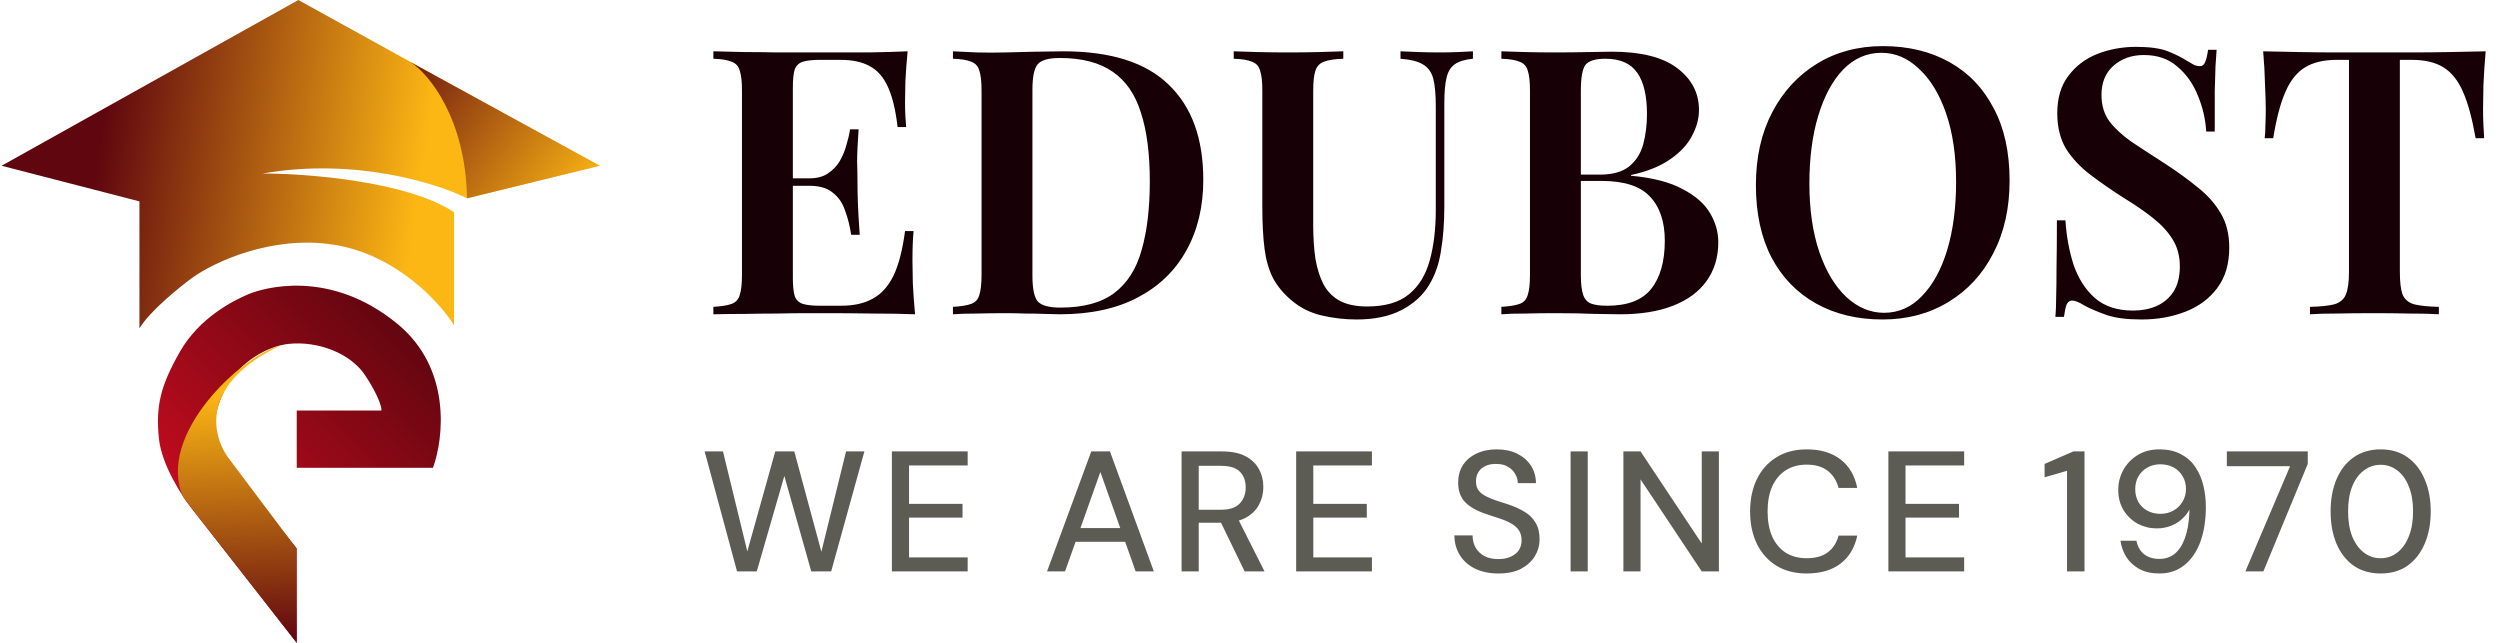
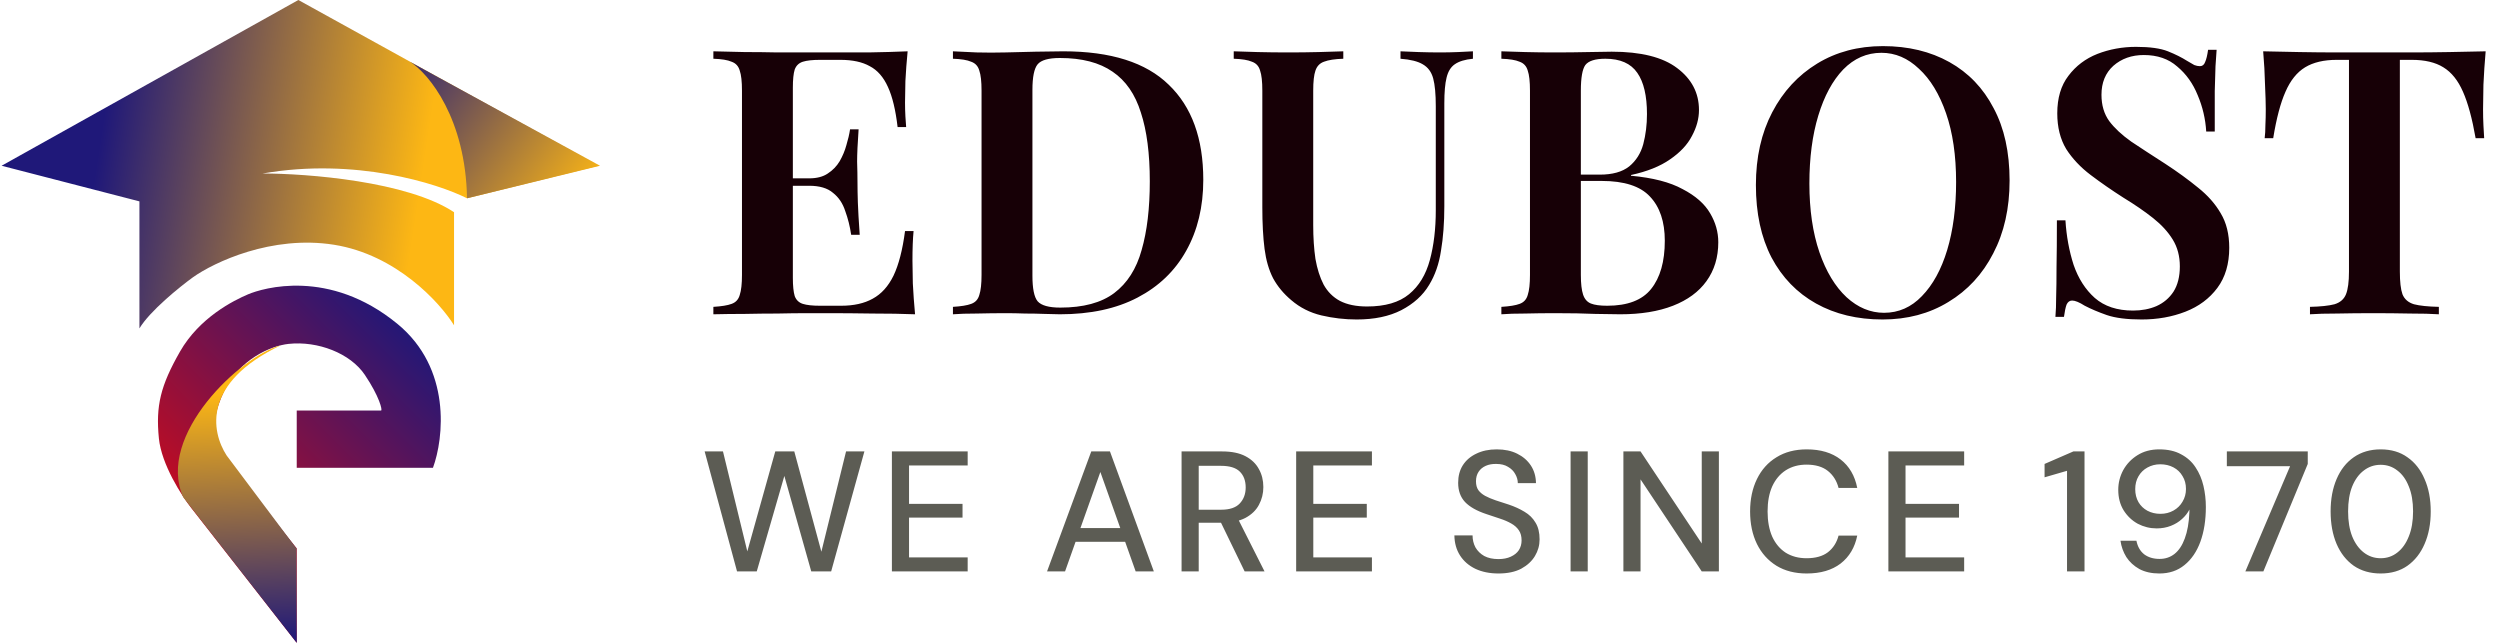
<svg xmlns="http://www.w3.org/2000/svg" width="175" height="45" viewBox="0 0 175 45" fill="none">
  <path d="M63.534 3.592C63.465 4.303 63.413 4.996 63.378 5.672C63.361 6.331 63.352 6.834 63.352 7.18C63.352 7.51 63.361 7.83 63.378 8.142C63.395 8.437 63.413 8.688 63.43 8.896H62.832C62.693 7.7 62.468 6.764 62.156 6.088C61.844 5.395 61.419 4.91 60.882 4.632C60.362 4.338 59.677 4.19 58.828 4.19H57.398C56.878 4.19 56.479 4.234 56.202 4.32C55.925 4.407 55.734 4.589 55.63 4.866C55.543 5.144 55.5 5.568 55.5 6.14V19.452C55.5 20.007 55.543 20.431 55.63 20.726C55.734 21.003 55.925 21.186 56.202 21.272C56.479 21.359 56.878 21.402 57.398 21.402H58.88C59.764 21.402 60.501 21.238 61.09 20.908C61.697 20.579 62.182 20.041 62.546 19.296C62.91 18.534 63.179 17.494 63.352 16.176H63.95C63.898 16.713 63.872 17.407 63.872 18.256C63.872 18.62 63.881 19.149 63.898 19.842C63.933 20.535 63.985 21.255 64.054 22C63.17 21.965 62.173 21.948 61.064 21.948C59.955 21.931 58.967 21.922 58.1 21.922C57.701 21.922 57.173 21.922 56.514 21.922C55.873 21.922 55.171 21.931 54.408 21.948C53.663 21.948 52.9 21.957 52.12 21.974C51.357 21.974 50.629 21.983 49.936 22V21.48C50.508 21.445 50.933 21.376 51.21 21.272C51.505 21.168 51.695 20.96 51.782 20.648C51.886 20.336 51.938 19.868 51.938 19.244V6.348C51.938 5.707 51.886 5.239 51.782 4.944C51.695 4.632 51.505 4.424 51.21 4.32C50.933 4.199 50.508 4.13 49.936 4.112V3.592C50.629 3.61 51.357 3.627 52.12 3.644C52.9 3.644 53.663 3.653 54.408 3.67C55.171 3.67 55.873 3.67 56.514 3.67C57.173 3.67 57.701 3.67 58.1 3.67C58.897 3.67 59.799 3.67 60.804 3.67C61.827 3.653 62.737 3.627 63.534 3.592ZM59.348 12.484C59.348 12.484 59.348 12.571 59.348 12.744C59.348 12.918 59.348 13.004 59.348 13.004H54.72C54.72 13.004 54.72 12.918 54.72 12.744C54.72 12.571 54.72 12.484 54.72 12.484H59.348ZM60.102 9.052C60.033 10.04 59.998 10.794 59.998 11.314C60.015 11.834 60.024 12.311 60.024 12.744C60.024 13.178 60.033 13.654 60.05 14.174C60.067 14.694 60.111 15.448 60.18 16.436H59.582C59.495 15.847 59.357 15.292 59.166 14.772C58.993 14.235 58.707 13.81 58.308 13.498C57.927 13.169 57.372 13.004 56.644 13.004V12.484C57.181 12.484 57.615 12.371 57.944 12.146C58.291 11.921 58.568 11.635 58.776 11.288C58.984 10.924 59.14 10.552 59.244 10.17C59.365 9.772 59.452 9.399 59.504 9.052H60.102ZM74.428 3.592C77.756 3.592 80.217 4.372 81.812 5.932C83.424 7.475 84.23 9.694 84.23 12.588C84.23 14.477 83.831 16.133 83.034 17.554C82.254 18.958 81.119 20.05 79.628 20.83C78.137 21.61 76.326 22 74.194 22C73.934 22 73.579 21.991 73.128 21.974C72.695 21.957 72.235 21.948 71.75 21.948C71.282 21.931 70.849 21.922 70.45 21.922C69.739 21.922 69.046 21.931 68.37 21.948C67.694 21.948 67.139 21.965 66.706 22V21.48C67.278 21.445 67.703 21.376 67.98 21.272C68.275 21.168 68.465 20.96 68.552 20.648C68.656 20.336 68.708 19.868 68.708 19.244V6.348C68.708 5.707 68.656 5.239 68.552 4.944C68.465 4.632 68.275 4.424 67.98 4.32C67.703 4.199 67.278 4.13 66.706 4.112V3.592C67.139 3.61 67.694 3.636 68.37 3.67C69.046 3.688 69.722 3.688 70.398 3.67C71.022 3.653 71.724 3.636 72.504 3.618C73.284 3.601 73.925 3.592 74.428 3.592ZM74.194 4.06C73.397 4.06 72.877 4.208 72.634 4.502C72.391 4.797 72.27 5.395 72.27 6.296V19.296C72.27 20.198 72.391 20.796 72.634 21.09C72.894 21.385 73.423 21.532 74.22 21.532C75.832 21.532 77.089 21.194 77.99 20.518C78.909 19.825 79.55 18.82 79.914 17.502C80.295 16.185 80.486 14.582 80.486 12.692C80.486 10.751 80.278 9.148 79.862 7.882C79.463 6.6 78.805 5.646 77.886 5.022C76.967 4.381 75.737 4.06 74.194 4.06ZM103.105 3.592V4.112C102.551 4.164 102.126 4.294 101.831 4.502C101.554 4.693 101.363 5.005 101.259 5.438C101.155 5.854 101.103 6.452 101.103 7.232V14.434C101.103 15.595 101.025 16.636 100.869 17.554C100.731 18.473 100.453 19.27 100.037 19.946C99.604 20.674 98.954 21.264 98.087 21.714C97.238 22.148 96.198 22.364 94.967 22.364C94.135 22.364 93.312 22.269 92.497 22.078C91.7 21.887 90.998 21.532 90.391 21.012C89.854 20.561 89.429 20.05 89.117 19.478C88.823 18.906 88.623 18.221 88.519 17.424C88.415 16.61 88.363 15.639 88.363 14.512V6.348C88.363 5.707 88.311 5.239 88.207 4.944C88.121 4.632 87.93 4.424 87.635 4.32C87.358 4.199 86.933 4.13 86.361 4.112V3.592C86.795 3.61 87.349 3.627 88.025 3.644C88.701 3.662 89.429 3.67 90.209 3.67C90.92 3.67 91.622 3.662 92.315 3.644C93.009 3.627 93.581 3.61 94.031 3.592V4.112C93.442 4.13 92.991 4.199 92.679 4.32C92.385 4.424 92.185 4.632 92.081 4.944C91.977 5.239 91.925 5.707 91.925 6.348V15.76C91.925 16.627 91.977 17.416 92.081 18.126C92.203 18.82 92.393 19.418 92.653 19.92C92.931 20.423 93.312 20.804 93.797 21.064C94.3 21.324 94.933 21.454 95.695 21.454C96.961 21.454 97.94 21.168 98.633 20.596C99.327 20.024 99.812 19.227 100.089 18.204C100.367 17.181 100.505 16.02 100.505 14.72V7.44C100.505 6.591 100.445 5.941 100.323 5.49C100.202 5.04 99.959 4.71 99.595 4.502C99.249 4.294 98.729 4.164 98.035 4.112V3.592C98.365 3.61 98.789 3.627 99.309 3.644C99.847 3.662 100.341 3.67 100.791 3.67C101.225 3.67 101.649 3.662 102.065 3.644C102.499 3.627 102.845 3.61 103.105 3.592ZM105.096 3.592C105.529 3.61 106.084 3.627 106.76 3.644C107.436 3.662 108.112 3.67 108.788 3.67C109.637 3.67 110.443 3.662 111.206 3.644C111.968 3.627 112.506 3.618 112.818 3.618C114.863 3.618 116.388 4 117.394 4.762C118.416 5.525 118.928 6.504 118.928 7.7C118.928 8.307 118.763 8.914 118.434 9.52C118.122 10.127 117.61 10.673 116.9 11.158C116.206 11.643 115.296 12.008 114.17 12.25V12.302C115.695 12.441 116.9 12.753 117.784 13.238C118.685 13.706 119.326 14.27 119.708 14.928C120.089 15.569 120.28 16.245 120.28 16.956C120.28 18.014 120.002 18.924 119.448 19.686C118.91 20.431 118.13 21.003 117.108 21.402C116.085 21.801 114.854 22 113.416 22C113.034 22 112.454 21.991 111.674 21.974C110.894 21.939 109.949 21.922 108.84 21.922C108.129 21.922 107.436 21.931 106.76 21.948C106.084 21.948 105.529 21.965 105.096 22V21.48C105.668 21.445 106.092 21.376 106.37 21.272C106.664 21.168 106.855 20.96 106.942 20.648C107.046 20.336 107.098 19.868 107.098 19.244V6.348C107.098 5.707 107.046 5.239 106.942 4.944C106.855 4.632 106.664 4.424 106.37 4.32C106.092 4.199 105.668 4.13 105.096 4.112V3.592ZM112.376 4.112C111.665 4.112 111.197 4.26 110.972 4.554C110.764 4.849 110.66 5.447 110.66 6.348V19.244C110.66 19.851 110.712 20.31 110.816 20.622C110.92 20.934 111.102 21.142 111.362 21.246C111.622 21.35 112.003 21.402 112.506 21.402C113.927 21.402 114.95 21.012 115.574 20.232C116.215 19.435 116.536 18.308 116.536 16.852C116.536 15.518 116.189 14.486 115.496 13.758C114.82 13.03 113.693 12.666 112.116 12.666H109.75C109.75 12.666 109.75 12.597 109.75 12.458C109.75 12.302 109.75 12.224 109.75 12.224H111.986C112.87 12.224 113.554 12.034 114.04 11.652C114.525 11.254 114.854 10.733 115.028 10.092C115.201 9.434 115.288 8.732 115.288 7.986C115.288 6.704 115.062 5.742 114.612 5.1C114.161 4.442 113.416 4.112 112.376 4.112ZM131.805 3.228C133.573 3.228 135.124 3.601 136.459 4.346C137.793 5.092 138.825 6.166 139.553 7.57C140.298 8.957 140.671 10.647 140.671 12.64C140.671 14.582 140.289 16.28 139.527 17.736C138.781 19.192 137.733 20.328 136.381 21.142C135.046 21.957 133.512 22.364 131.779 22.364C130.011 22.364 128.459 21.991 127.125 21.246C125.79 20.501 124.75 19.426 124.005 18.022C123.277 16.618 122.913 14.928 122.913 12.952C122.913 11.011 123.294 9.312 124.057 7.856C124.819 6.4 125.868 5.265 127.203 4.45C128.537 3.636 130.071 3.228 131.805 3.228ZM131.701 3.696C130.678 3.696 129.785 4.086 129.023 4.866C128.277 5.646 127.697 6.721 127.281 8.09C126.865 9.46 126.657 11.046 126.657 12.848C126.657 14.685 126.891 16.289 127.359 17.658C127.827 19.01 128.459 20.059 129.257 20.804C130.054 21.532 130.929 21.896 131.883 21.896C132.905 21.896 133.789 21.506 134.535 20.726C135.297 19.946 135.887 18.872 136.303 17.502C136.719 16.116 136.927 14.53 136.927 12.744C136.927 10.889 136.693 9.286 136.225 7.934C135.757 6.582 135.124 5.542 134.327 4.814C133.547 4.069 132.671 3.696 131.701 3.696ZM149.521 3.28C150.492 3.28 151.237 3.384 151.757 3.592C152.277 3.8 152.728 4.026 153.109 4.268C153.317 4.39 153.482 4.485 153.603 4.554C153.742 4.606 153.872 4.632 153.993 4.632C154.166 4.632 154.288 4.537 154.357 4.346C154.444 4.156 154.513 3.87 154.565 3.488H155.163C155.146 3.818 155.12 4.199 155.085 4.632C155.068 5.066 155.05 5.646 155.033 6.374C155.033 7.085 155.033 8.03 155.033 9.208H154.435C154.383 8.324 154.184 7.475 153.837 6.66C153.508 5.846 153.031 5.178 152.407 4.658C151.8 4.121 151.02 3.852 150.067 3.852C149.218 3.852 148.507 4.104 147.935 4.606C147.38 5.109 147.103 5.785 147.103 6.634C147.103 7.362 147.285 7.978 147.649 8.48C148.013 8.966 148.524 9.442 149.183 9.91C149.859 10.361 150.656 10.881 151.575 11.47C152.424 12.025 153.187 12.579 153.863 13.134C154.539 13.671 155.068 14.27 155.449 14.928C155.848 15.587 156.047 16.393 156.047 17.346C156.047 18.473 155.77 19.409 155.215 20.154C154.66 20.899 153.915 21.454 152.979 21.818C152.043 22.182 151.02 22.364 149.911 22.364C148.888 22.364 148.074 22.26 147.467 22.052C146.878 21.844 146.366 21.628 145.933 21.402C145.552 21.16 145.257 21.038 145.049 21.038C144.876 21.038 144.746 21.134 144.659 21.324C144.59 21.515 144.529 21.801 144.477 22.182H143.879C143.914 21.784 143.931 21.316 143.931 20.778C143.948 20.241 143.957 19.547 143.957 18.698C143.974 17.831 143.983 16.739 143.983 15.422H144.581C144.65 16.532 144.841 17.572 145.153 18.542C145.482 19.495 145.976 20.267 146.635 20.856C147.311 21.445 148.204 21.74 149.313 21.74C149.92 21.74 150.466 21.636 150.951 21.428C151.454 21.203 151.852 20.865 152.147 20.414C152.442 19.946 152.589 19.357 152.589 18.646C152.589 17.936 152.424 17.311 152.095 16.774C151.766 16.237 151.306 15.734 150.717 15.266C150.128 14.798 149.434 14.322 148.637 13.836C147.822 13.316 147.06 12.787 146.349 12.25C145.638 11.713 145.066 11.106 144.633 10.43C144.217 9.737 144.009 8.905 144.009 7.934C144.009 6.86 144.269 5.984 144.789 5.308C145.309 4.615 145.985 4.104 146.817 3.774C147.666 3.445 148.568 3.28 149.521 3.28ZM173.996 3.592C173.926 4.39 173.874 5.17 173.84 5.932C173.822 6.678 173.814 7.25 173.814 7.648C173.814 8.047 173.822 8.42 173.84 8.766C173.857 9.113 173.874 9.416 173.892 9.676H173.294C173.051 8.29 172.756 7.206 172.41 6.426C172.063 5.629 171.604 5.057 171.032 4.71C170.477 4.364 169.74 4.19 168.822 4.19H167.99V19.01C167.99 19.721 168.05 20.25 168.172 20.596C168.31 20.943 168.579 21.177 168.978 21.298C169.376 21.402 169.957 21.463 170.72 21.48V22C170.2 21.965 169.524 21.948 168.692 21.948C167.86 21.931 167.01 21.922 166.144 21.922C165.242 21.922 164.393 21.931 163.596 21.948C162.816 21.948 162.183 21.965 161.698 22V21.48C162.443 21.463 163.015 21.402 163.414 21.298C163.812 21.177 164.081 20.943 164.22 20.596C164.358 20.25 164.428 19.721 164.428 19.01V4.19H163.57C162.668 4.19 161.932 4.364 161.36 4.71C160.788 5.057 160.328 5.629 159.982 6.426C159.635 7.206 159.349 8.29 159.124 9.676H158.526C158.56 9.416 158.578 9.113 158.578 8.766C158.595 8.42 158.604 8.047 158.604 7.648C158.604 7.25 158.586 6.678 158.552 5.932C158.534 5.17 158.491 4.39 158.422 3.592C159.184 3.61 160.025 3.627 160.944 3.644C161.862 3.662 162.781 3.67 163.7 3.67C164.618 3.67 165.459 3.67 166.222 3.67C166.967 3.67 167.799 3.67 168.718 3.67C169.636 3.67 170.555 3.662 171.474 3.644C172.392 3.627 173.233 3.61 173.996 3.592Z" fill="#170006" />
  <path d="M20.771 32.747V28.735H26.675C26.788 28.735 26.561 27.759 25.539 26.241C24.518 24.723 22.247 23.855 20.204 24.072C18.955 24.205 16.736 25.157 15.663 27.434C15.197 28.423 14.528 30.145 15.663 31.988L20.771 38.386V45L13.393 35.566C12.711 34.699 11.304 32.508 11.122 30.687C10.895 28.41 11.236 27 12.598 24.614C13.96 22.229 16.344 21.036 17.366 20.602C18.388 20.169 23.042 18.759 27.81 22.663C31.624 25.785 31.064 30.687 30.307 32.747H20.771Z" fill="url(#paint0_linear_1966_751)" />
  <path d="M9.76 14.096V22.988C10.487 21.773 12.56 20.096 13.506 19.41C14.982 18.361 19.023 16.439 23.383 17.133C27.742 17.826 30.799 21.181 31.783 22.771V14.855C28.514 12.687 21.491 12.145 18.388 12.145C24.836 11.017 30.61 12.831 32.691 13.88L41.886 11.602L20.885 0L0.111 11.602L9.76 14.096Z" fill="url(#paint1_linear_1966_751)" />
  <path d="M32.691 13.88C32.6 8.328 30.042 5.169 28.718 4.337L42 11.602L32.691 13.88Z" fill="url(#paint2_linear_1966_751)" />
  <path d="M12.825 34.807C10.895 30.47 16.912 24.867 19.637 24.181C14.188 26.783 14.765 30.181 15.862 31.88L20.744 38.386L20.772 45L12.825 34.807Z" fill="url(#paint3_linear_1966_751)" />
  <path d="M51.593 40L49.325 31.6H50.608L52.312 38.596L54.269 31.6H55.6L57.496 38.62L59.224 31.6H60.508L58.181 40H56.788L54.904 33.316L52.972 40H51.593ZM62.433 40V31.6H67.737V32.584H63.633V35.272H67.377V36.232H63.633V39.016H67.737V40H62.433ZM73.293 40L76.389 31.6H77.697L80.769 40H79.497L77.025 33.04L74.553 40H73.293ZM74.697 37.924L75.021 36.964H78.981L79.305 37.924H74.697ZM82.71 40V31.6H85.554C86.218 31.6 86.762 31.712 87.186 31.936C87.61 32.16 87.922 32.46 88.122 32.836C88.33 33.204 88.434 33.624 88.434 34.096C88.434 34.544 88.33 34.96 88.122 35.344C87.922 35.72 87.606 36.024 87.174 36.256C86.742 36.48 86.19 36.592 85.518 36.592H83.91V40H82.71ZM87.126 40L85.314 36.268H86.634L88.518 40H87.126ZM83.91 35.68H85.482C86.074 35.68 86.506 35.536 86.778 35.248C87.058 34.952 87.198 34.576 87.198 34.12C87.198 33.656 87.062 33.288 86.79 33.016C86.518 32.744 86.078 32.608 85.47 32.608H83.91V35.68ZM90.731 40V31.6H96.035V32.584H91.931V35.272H95.675V36.232H91.931V39.016H96.035V40H90.731ZM104.891 40.144C104.283 40.144 103.747 40.036 103.283 39.82C102.819 39.596 102.459 39.284 102.203 38.884C101.947 38.484 101.815 38.016 101.807 37.48H103.079C103.079 37.784 103.147 38.064 103.283 38.32C103.427 38.568 103.631 38.768 103.895 38.92C104.167 39.064 104.499 39.136 104.891 39.136C105.227 39.136 105.515 39.08 105.755 38.968C106.003 38.856 106.191 38.704 106.319 38.512C106.447 38.312 106.511 38.084 106.511 37.828C106.511 37.54 106.447 37.304 106.319 37.12C106.191 36.928 106.011 36.768 105.779 36.64C105.555 36.512 105.295 36.4 104.999 36.304C104.711 36.208 104.399 36.104 104.063 35.992C103.383 35.768 102.879 35.484 102.551 35.14C102.231 34.796 102.071 34.348 102.071 33.796C102.071 33.324 102.179 32.916 102.395 32.572C102.619 32.22 102.935 31.948 103.343 31.756C103.751 31.556 104.227 31.456 104.771 31.456C105.323 31.456 105.799 31.556 106.199 31.756C106.607 31.956 106.927 32.232 107.159 32.584C107.391 32.936 107.511 33.348 107.519 33.82H106.247C106.247 33.604 106.187 33.392 106.067 33.184C105.955 32.976 105.787 32.808 105.563 32.68C105.347 32.544 105.075 32.476 104.747 32.476C104.467 32.468 104.219 32.512 104.003 32.608C103.787 32.704 103.619 32.844 103.499 33.028C103.379 33.212 103.319 33.432 103.319 33.688C103.319 33.944 103.375 34.152 103.487 34.312C103.599 34.464 103.755 34.596 103.955 34.708C104.163 34.82 104.407 34.924 104.687 35.02C104.967 35.108 105.275 35.208 105.611 35.32C106.019 35.456 106.387 35.624 106.715 35.824C107.043 36.016 107.299 36.268 107.483 36.58C107.675 36.884 107.771 37.276 107.771 37.756C107.771 38.172 107.663 38.56 107.447 38.92C107.231 39.28 106.911 39.576 106.487 39.808C106.063 40.032 105.531 40.144 104.891 40.144ZM109.941 40V31.6H111.141V40H109.941ZM113.638 40V31.6H114.838L119.122 38.044V31.6H120.322V40H119.122L114.838 33.556V40H113.638ZM126.467 40.144C125.651 40.144 124.947 39.964 124.355 39.604C123.763 39.236 123.307 38.728 122.987 38.08C122.667 37.424 122.507 36.664 122.507 35.8C122.507 34.944 122.667 34.188 122.987 33.532C123.307 32.876 123.763 32.368 124.355 32.008C124.947 31.64 125.651 31.456 126.467 31.456C127.443 31.456 128.235 31.692 128.843 32.164C129.451 32.636 129.839 33.3 130.007 34.156H128.699C128.571 33.66 128.323 33.264 127.955 32.968C127.587 32.672 127.087 32.524 126.455 32.524C125.903 32.524 125.419 32.656 125.003 32.92C124.595 33.184 124.279 33.56 124.055 34.048C123.839 34.536 123.731 35.12 123.731 35.8C123.731 36.48 123.839 37.068 124.055 37.564C124.279 38.052 124.595 38.428 125.003 38.692C125.419 38.948 125.903 39.076 126.455 39.076C127.087 39.076 127.587 38.936 127.955 38.656C128.323 38.368 128.571 37.98 128.699 37.492H130.007C129.839 38.324 129.451 38.976 128.843 39.448C128.235 39.912 127.443 40.144 126.467 40.144ZM132.187 40V31.6H137.491V32.584H133.387V35.272H137.131V36.232H133.387V39.016H137.491V40H132.187ZM144.692 40V32.956L143.12 33.412V32.476L145.136 31.6H145.916V40H144.692ZM151.158 40.144C150.614 40.144 150.146 40.04 149.754 39.832C149.37 39.616 149.066 39.336 148.842 38.992C148.626 38.64 148.49 38.26 148.434 37.852H149.55C149.63 38.26 149.81 38.576 150.09 38.8C150.378 39.016 150.738 39.124 151.17 39.124C151.57 39.124 151.918 39.008 152.214 38.776C152.518 38.536 152.758 38.176 152.934 37.696C153.118 37.208 153.226 36.596 153.258 35.86C153.258 35.828 153.258 35.796 153.258 35.764C153.258 35.732 153.258 35.7 153.258 35.668C153.138 35.908 152.966 36.128 152.742 36.328C152.526 36.528 152.266 36.688 151.962 36.808C151.658 36.928 151.326 36.988 150.966 36.988C150.502 36.988 150.062 36.88 149.646 36.664C149.238 36.44 148.906 36.124 148.65 35.716C148.402 35.308 148.278 34.832 148.278 34.288C148.278 33.8 148.394 33.34 148.626 32.908C148.866 32.476 149.198 32.128 149.622 31.864C150.054 31.592 150.562 31.456 151.146 31.456C151.754 31.456 152.266 31.572 152.682 31.804C153.106 32.028 153.442 32.332 153.69 32.716C153.946 33.1 154.13 33.532 154.242 34.012C154.354 34.492 154.41 34.984 154.41 35.488C154.41 36.408 154.282 37.22 154.026 37.924C153.77 38.62 153.398 39.164 152.91 39.556C152.43 39.948 151.846 40.144 151.158 40.144ZM151.23 35.968C151.566 35.968 151.87 35.892 152.142 35.74C152.414 35.588 152.626 35.38 152.778 35.116C152.938 34.852 153.018 34.556 153.018 34.228C153.018 33.884 152.938 33.584 152.778 33.328C152.626 33.064 152.414 32.86 152.142 32.716C151.87 32.572 151.562 32.5 151.218 32.5C150.89 32.5 150.59 32.576 150.318 32.728C150.054 32.872 149.846 33.076 149.694 33.34C149.542 33.596 149.466 33.896 149.466 34.24C149.466 34.584 149.542 34.888 149.694 35.152C149.846 35.408 150.054 35.608 150.318 35.752C150.59 35.896 150.894 35.968 151.23 35.968ZM157.175 40L160.307 32.632H155.879V31.6H161.543V32.476L158.435 40H157.175ZM166.647 40.144C165.919 40.144 165.291 39.964 164.763 39.604C164.243 39.236 163.843 38.728 163.563 38.08C163.283 37.424 163.143 36.664 163.143 35.8C163.143 34.936 163.283 34.18 163.563 33.532C163.843 32.876 164.243 32.368 164.763 32.008C165.291 31.64 165.919 31.456 166.647 31.456C167.383 31.456 168.007 31.64 168.519 32.008C169.039 32.368 169.439 32.876 169.719 33.532C170.007 34.18 170.151 34.936 170.151 35.8C170.151 36.664 170.007 37.424 169.719 38.08C169.439 38.728 169.039 39.236 168.519 39.604C168.007 39.964 167.383 40.144 166.647 40.144ZM166.647 39.076C167.087 39.076 167.475 38.944 167.811 38.68C168.155 38.416 168.423 38.04 168.615 37.552C168.815 37.064 168.915 36.48 168.915 35.8C168.915 35.112 168.815 34.528 168.615 34.048C168.423 33.56 168.155 33.188 167.811 32.932C167.475 32.668 167.087 32.536 166.647 32.536C166.207 32.536 165.815 32.668 165.471 32.932C165.127 33.188 164.855 33.56 164.655 34.048C164.463 34.528 164.367 35.112 164.367 35.8C164.367 36.48 164.463 37.064 164.655 37.552C164.855 38.04 165.127 38.416 165.471 38.68C165.815 38.944 166.207 39.076 166.647 39.076Z" fill="#5C5C54" />
  <defs>
    <linearGradient id="paint0_linear_1966_751" x1="29.144" y1="23.023" x2="14.484" y2="37.823" gradientUnits="userSpaceOnUse">
-       <stop stop-color="#60060F" />
+       <stop stop-color="#1f1879" />
      <stop offset="1" stop-color="#C60C1F" />
    </linearGradient>
    <linearGradient id="paint1_linear_1966_751" x1="7.232" y1="8.372" x2="29.647" y2="11.806" gradientUnits="userSpaceOnUse">
-       <stop stop-color="#60060F" />
+       <stop stop-color="#1f1879" />
      <stop offset="1" stop-color="#FDB714" />
    </linearGradient>
    <linearGradient id="paint2_linear_1966_751" x1="27.501" y1="2.616" x2="41.836" y2="13.177" gradientUnits="userSpaceOnUse">
-       <stop stop-color="#60060F" />
+       <stop stop-color="#1f1879" />
      <stop offset="1" stop-color="#FDB714" />
    </linearGradient>
    <linearGradient id="paint3_linear_1966_751" x1="16" y1="27.5" x2="16.611" y2="45" gradientUnits="userSpaceOnUse">
      <stop stop-color="#FDB714" />
-       <stop offset="1" stop-color="#60060F" />
+       <stop offset="1" stop-color="#1f1879" />
    </linearGradient>
  </defs>
</svg>
